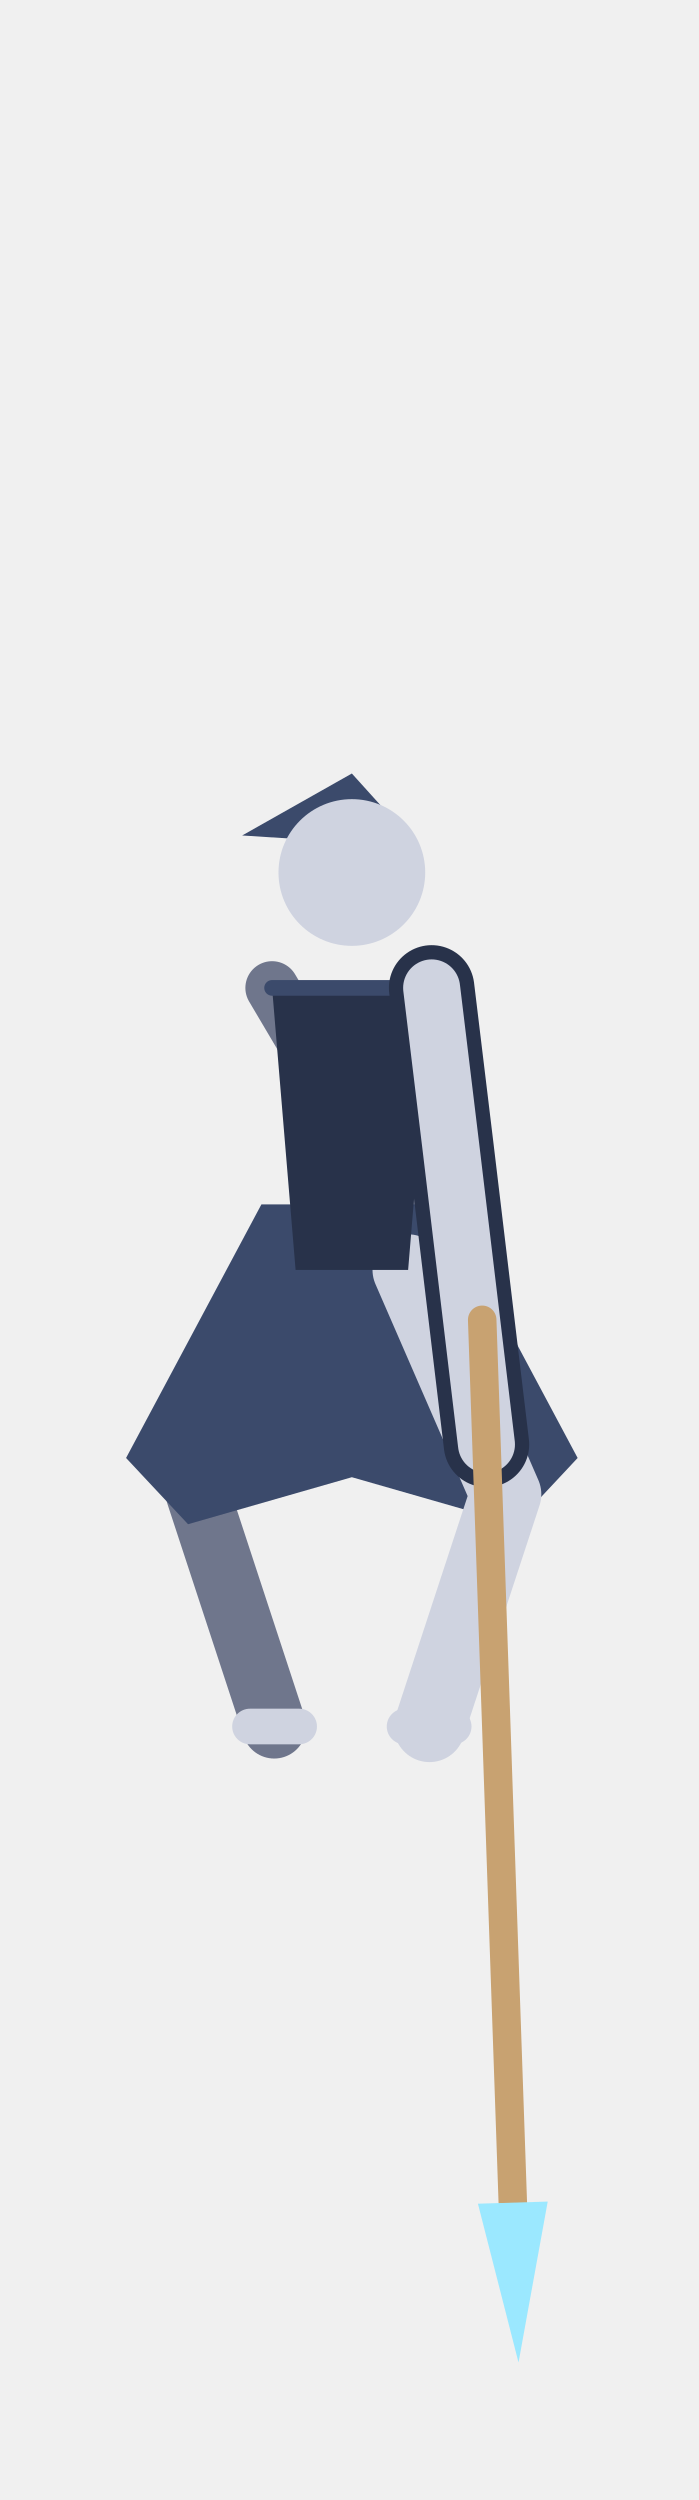
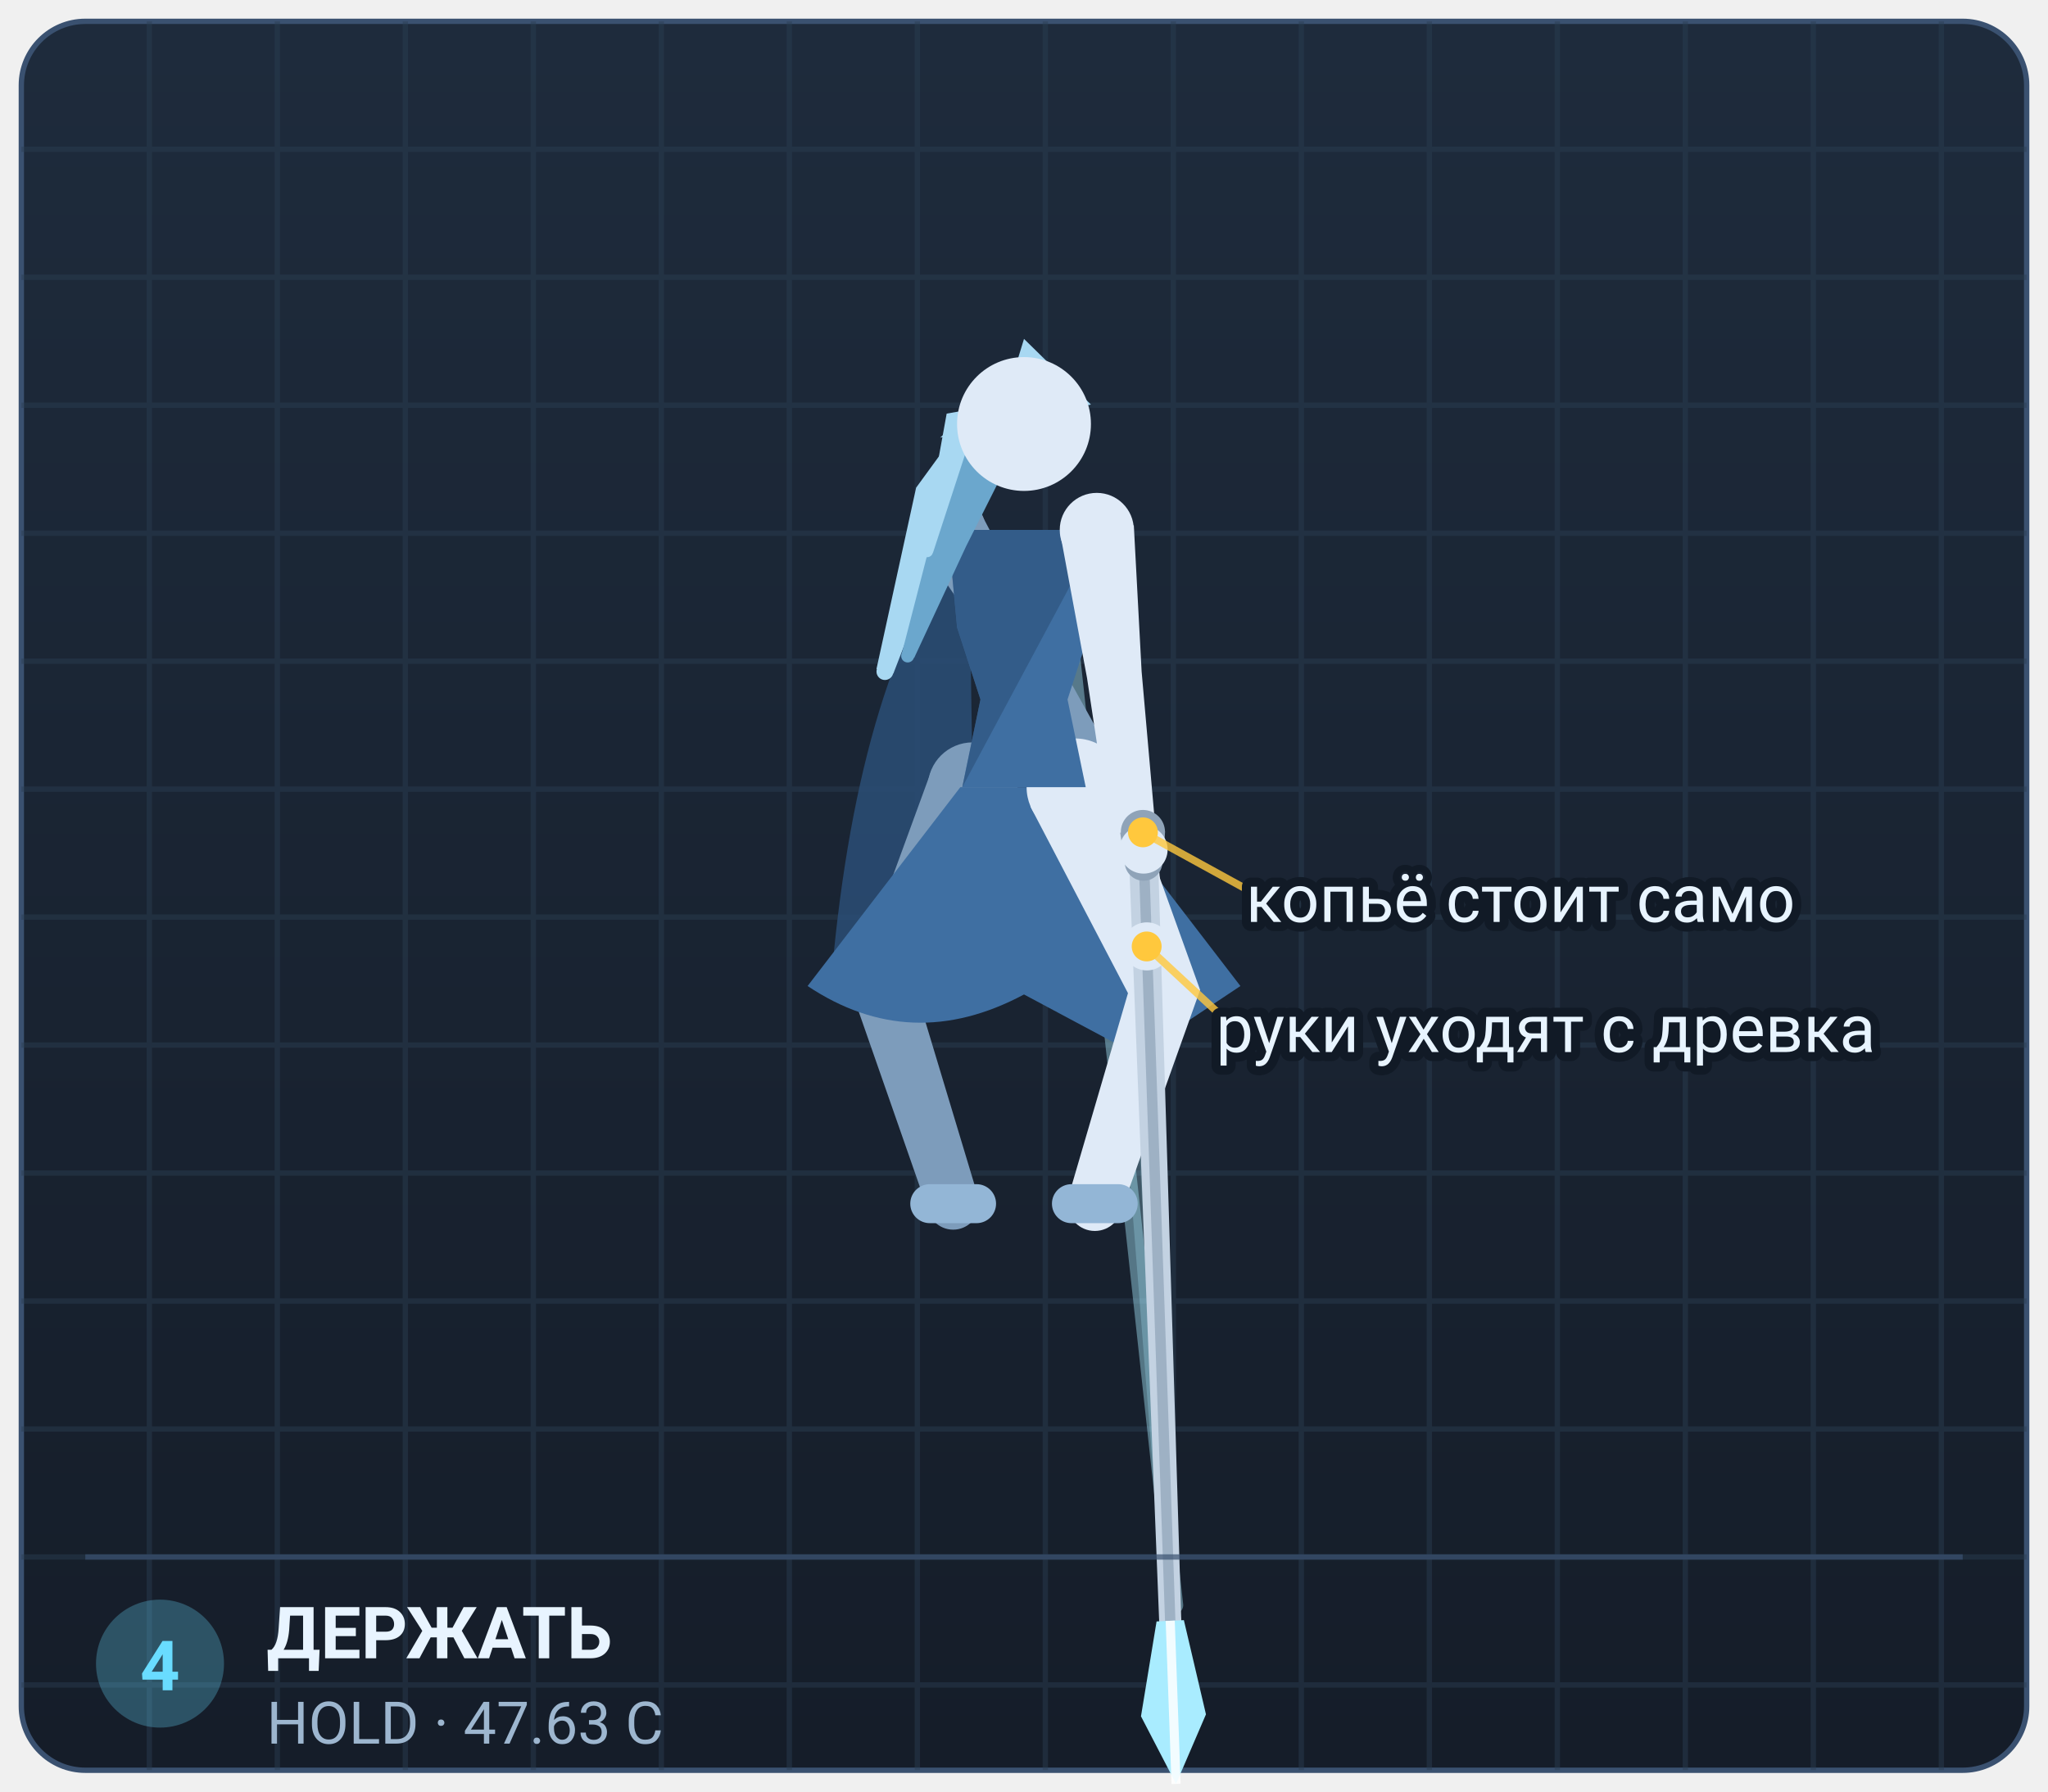
- <svg xmlns="http://www.w3.org/2000/svg" viewBox="76 -55 98 351" role="img" width="100%" preserveAspectRatio="xMidYMid meet">
-   <polyline points="114.5,187.4 103.8,154.8 117.5,123.3" fill="none" stroke="#6f768c" stroke-width="9.0" stroke-linecap="round" stroke-linejoin="round" />
-   <polyline points="114.2,83.7 125.6,103.0 143.8,133.8" fill="none" stroke="#6f768c" stroke-width="7.5" stroke-linecap="round" stroke-linejoin="round" />
-   <polygon points="112.7,114.1 93.7,149.7 102.4,159.0 125.4,152.4 148.4,159.0 157.1,149.7 138.1,114.1" fill="#3b4a6b" />
-   <polyline points="136.3,187.4 147.0,154.8 133.3,123.3" fill="none" stroke="#cfd3e0" stroke-width="10.0" stroke-linecap="round" stroke-linejoin="round" />
-   <polygon points="114.2,83.7 136.6,83.7 133.3,123.3 117.5,123.3" fill="#28324a" />
-   <polyline points="114.2,83.7 136.6,83.7" fill="none" stroke="#3b4a6b" stroke-width="2.2" stroke-linecap="round" />
-   <polygon points="110.0,62.3 125.4,53.6 134.7,63.9" fill="#3b4a6b" />
-   <circle cx="125.4" cy="67.5" r="10.3" fill="#cfd3e0" />
-   <polyline points="136.6,83.7 139.3,106.0 144.3,147.8" fill="none" stroke="#28324a" stroke-width="12.0" stroke-linecap="round" stroke-linejoin="round" />
-   <polyline points="136.6,83.7 139.3,106.0 144.3,147.8" fill="none" stroke="#cfd3e0" stroke-width="8.0" stroke-linecap="round" stroke-linejoin="round" />
-   <line x1="143.7" y1="130.3" x2="148.0" y2="254.3" stroke="#c8a271" stroke-width="4.0" stroke-linecap="round" />
-   <polygon points="148.8,276.7 152.9,254.1 143.1,254.4" fill="#9be8ff" />
-   <rect x="108.6" y="184.9" width="11.9" height="5" rx="2.5" fill="#cfd3e0" />
-   <rect x="130.3" y="184.9" width="11.9" height="5" rx="2.5" fill="#cfd3e0" />
+ <svg xmlns="http://www.w3.org/2000/svg" viewBox="0 0 384 336" width="100%" preserveAspectRatio="xMidYMid meet" role="img">
+   <defs>
+     <linearGradient id="g57483" x1="0" y1="0" x2="0" y2="1">
+       <stop offset="0" stop-color="#1e2b3c" />
+       <stop offset="1" stop-color="#151d29" />
+     </linearGradient>
+     <clipPath id="cg57483">
+       <rect x="4" y="4" width="376" height="328" rx="12" />
+     </clipPath>
+   </defs>
+   <rect x="4" y="4" width="376" height="328" rx="12" fill="url(#g57483)" stroke="#3a5170" />
+   <g clip-path="url(#cg57483)" stroke="#2b3d52" stroke-width="1" opacity="0.45">
+     <line x1="28" y1="4" x2="28" y2="332" />
+     <line x1="52" y1="4" x2="52" y2="332" />
+     <line x1="76" y1="4" x2="76" y2="332" />
+     <line x1="100" y1="4" x2="100" y2="332" />
+     <line x1="124" y1="4" x2="124" y2="332" />
+     <line x1="148" y1="4" x2="148" y2="332" />
+     <line x1="172" y1="4" x2="172" y2="332" />
+     <line x1="196" y1="4" x2="196" y2="332" />
+     <line x1="220" y1="4" x2="220" y2="332" />
+     <line x1="244" y1="4" x2="244" y2="332" />
+     <line x1="268" y1="4" x2="268" y2="332" />
+     <line x1="292" y1="4" x2="292" y2="332" />
+     <line x1="316" y1="4" x2="316" y2="332" />
+     <line x1="340" y1="4" x2="340" y2="332" />
+     <line x1="364" y1="4" x2="364" y2="332" />
+     <line x1="4" y1="28" x2="380" y2="28" />
+     <line x1="4" y1="52" x2="380" y2="52" />
+     <line x1="4" y1="76" x2="380" y2="76" />
+     <line x1="4" y1="100" x2="380" y2="100" />
+     <line x1="4" y1="124" x2="380" y2="124" />
+     <line x1="4" y1="148" x2="380" y2="148" />
+     <line x1="4" y1="172" x2="380" y2="172" />
+     <line x1="4" y1="196" x2="380" y2="196" />
+     <line x1="4" y1="220" x2="380" y2="220" />
+     <line x1="4" y1="244" x2="380" y2="244" />
+     <line x1="4" y1="268" x2="380" y2="268" />
+     <line x1="4" y1="292" x2="380" y2="292" />
+     <line x1="4" y1="316" x2="380" y2="316" />
+   </g>
+   <g transform="translate(192.00,225.74) scale(1.2185)">
+     <line x1="23.2" y1="61.8" x2="7.4" y2="-83.7" stroke="#a9ecff" stroke-width="2.6" opacity="0.42" stroke-linecap="round" />
+     <line x1="23.3" y1="72.8" x2="11.8" y2="-73.1" stroke="#a9ecff" stroke-width="1.9" opacity="0.26" stroke-linecap="round" />
+     <line x1="23.3" y1="81.4" x2="15.2" y2="-64.7" stroke="#a9ecff" stroke-width="1.2" opacity="0.15" stroke-linecap="round" />
+     <path d="M -8.5 -103.7 Q -25.4 -82.6 -29.6 -35.1 L -7.9 -64.1 Z" fill="#2a4d75" opacity="0.85" />
+     <polygon points="-14.7,1.2 -26.6,-32.9 -14.2,-66.8 -1.6,-61.4 -16.5,-32.4 -7.1,-1.2" fill="#7d9cbb" opacity="1.00" />
+     <circle cx="-10.9" cy="-0.0" r="4.0" fill="#7d9cbb" />
+     <circle cx="-7.9" cy="-64.1" r="6.9" fill="#7d9cbb" />
+     <polygon points="-6.7,-106.4 3.7,-86.5 20.7,-56.0 16.0,-53.1 -3.0,-82.4 -15.7,-101.0" fill="#7d9cbb" opacity="1.00" />
+     <circle cx="-11.2" cy="-103.7" r="5.3" fill="#7d9cbb" />
+     <circle cx="18.4" cy="-54.5" r="2.8" fill="#7d9cbb" />
+     <path d="M -9.8 -64.1 L -33.3 -33.5 Q -17.4 -22.9 0.0 -32.2 Q 0.0 -32.2 17.4 -22.9 Q 17.4 -22.9 33.3 -33.5 L 9.8 -64.1 Z" fill="#3f6fa2" />
+     <polygon points="6.9,-1.3 16.0,-32.4 1.0,-61.1 14.8,-67.1 27.1,-32.9 14.9,1.3" fill="#dfeaf7" opacity="1.00" />
+     <circle cx="10.9" cy="-0.0" r="4.2" fill="#dfeaf7" />
+     <circle cx="7.9" cy="-64.1" r="7.5" fill="#dfeaf7" />
+     <polygon points="11.7,-103.7 10.3,-88.7 6.7,-77.6 9.5,-64.1 -9.5,-64.1 -6.7,-77.6 -10.3,-88.7 -11.7,-103.7" fill="#3f6fa2" />
+     <polygon points="-9.5,-64.1 -6.7,-77.6 -10.3,-88.7 -11.7,-103.7 11.7,-103.7" fill="#2a4d75" opacity="0.55" />
+     <polygon points="-0.0,-116.8 -10.2,-107.2 -20.1,-81.6 -22.7,-82.3 -16.6,-110.2 -7.2,-123.1" fill="#a8d8f2" opacity="1.00" />
+     <circle cx="-3.6" cy="-120.0" r="4.8" fill="#a8d8f2" />
+     <circle cx="-21.4" cy="-81.9" r="1.3" fill="#a8d8f2" />
+     <polygon points="-0.2,-118.5 -8.9,-101.2 -16.9,-84.0 -18.8,-84.7 -14.0,-103.3 -7.0,-121.5" fill="#6ba7cd" opacity="1.00" />
+     <circle cx="-3.6" cy="-120.0" r="3.7" fill="#6ba7cd" />
+     <circle cx="-17.9" cy="-84.3" r="1.0" fill="#6ba7cd" />
+     <polygon points="-3.8,-116.8 -7.8,-119.2 -14.0,-100.2 -15.7,-100.6 -11.9,-121.6 -3.4,-123.1" fill="#a8d8f2" opacity="1.00" />
+     <circle cx="-3.6" cy="-120.0" r="3.2" fill="#a8d8f2" />
+     <circle cx="-14.9" cy="-100.4" r="0.9" fill="#a8d8f2" />
+     <polygon points="0.0,-133.1 10.3,-123.0 -12.9,-117.9 -1.5,-128.2" fill="#a8d8f2" />
+     <circle cx="0.0" cy="-120.0" r="10.3" fill="#dfeaf7" />
+     <polygon points="16.9,-104.4 18.1,-81.9 21.8,-39.9 16.0,-39.3 9.7,-80.9 5.6,-103.0" fill="#dfeaf7" opacity="1.00" />
+     <circle cx="11.2" cy="-103.7" r="5.7" fill="#dfeaf7" />
+     <circle cx="18.9" cy="-39.6" r="2.9" fill="#dfeaf7" />
+     <polygon points="20.5,-57.3 24.2,64.1 20.8,64.3 16.0,-57.1" fill="#c3d2e2" opacity="1.00" />
+     <circle cx="18.3" cy="-57.2" r="2.2" fill="#c3d2e2" />
+     <circle cx="22.5" cy="64.2" r="1.7" fill="#c3d2e2" />
+     <line x1="18.3" y1="-57.2" x2="22.5" y2="64.2" stroke="#8fa3b8" stroke-width="1.6" opacity="0.7" />
+     <polygon points="21.7,-57.3 21.3,-52.7 15.5,-52.5 14.8,-57.1" fill="#8fa3b8" opacity="1.00" />
+     <circle cx="18.3" cy="-57.2" r="3.4" fill="#8fa3b8" />
+     <circle cx="18.4" cy="-52.6" r="2.9" fill="#8fa3b8" />
+     <polygon points="23.4,89.3 28.0,78.6 24.6,64.1 20.4,64.3 18.0,78.9" fill="#a9ecff" />
+     <line x1="22.5" y1="64.2" x2="23.4" y2="89.3" stroke="#ffffff" stroke-width="1.4" opacity="0.85" />
+     <circle cx="18.4" cy="-54.5" r="3.7" fill="#dfeaf7" />
+     <circle cx="18.9" cy="-39.6" r="3.7" fill="#dfeaf7" />
+     <rect x="-17.5" y="-3.0" width="13.2" height="6" rx="3" fill="#93b6d6" />
+     <rect x="4.3" y="-3.0" width="13.2" height="6" rx="3" fill="#93b6d6" />
+   </g>
+   <line x1="215.0" y1="177.5" x2="232.0" y2="193.3" stroke="#ffc83d" stroke-width="1.4" opacity="0.8" />
+   <circle cx="215.0" cy="177.5" r="2.8" fill="#ffc83d" />
+   <text x="228.0" y="197.3" fill="#e8f4ff" font-size="12.5" text-anchor="start" font-family="Segoe UI, Roboto, sans-serif" paint-order="stroke" stroke="#111a26" stroke-width="3.4" stroke-linejoin="round">руки уходят с древка</text>
+   <line x1="214.3" y1="156.1" x2="237.6" y2="168.9" stroke="#ffc83d" stroke-width="1.4" opacity="0.8" />
+   <circle cx="214.3" cy="156.1" r="2.8" fill="#ffc83d" />
+   <text x="233.6" y="172.9" fill="#e8f4ff" font-size="12.5" text-anchor="start" font-family="Segoe UI, Roboto, sans-serif" paint-order="stroke" stroke="#111a26" stroke-width="3.4" stroke-linejoin="round">копьё стоит само</text>
+   <line x1="16" y1="292" x2="368" y2="292" stroke="#3a5170" opacity="0.7" />
+   <circle cx="30" cy="312" r="12" fill="#69dcff" opacity="0.28" />
+   <text x="30" y="317" fill="#69dcff" font-size="13" font-weight="700" text-anchor="middle" font-family="Segoe UI, Roboto, sans-serif">4</text>
+   <text x="50" y="311" fill="#e8f4ff" font-size="13.5" font-weight="700" font-family="Segoe UI, Roboto, sans-serif">ДЕРЖАТЬ</text>
+   <text x="50" y="327" fill="#9db6cf" font-size="11" font-family="Segoe UI, Roboto, sans-serif">HOLD · 47.63 С</text>
</svg>
